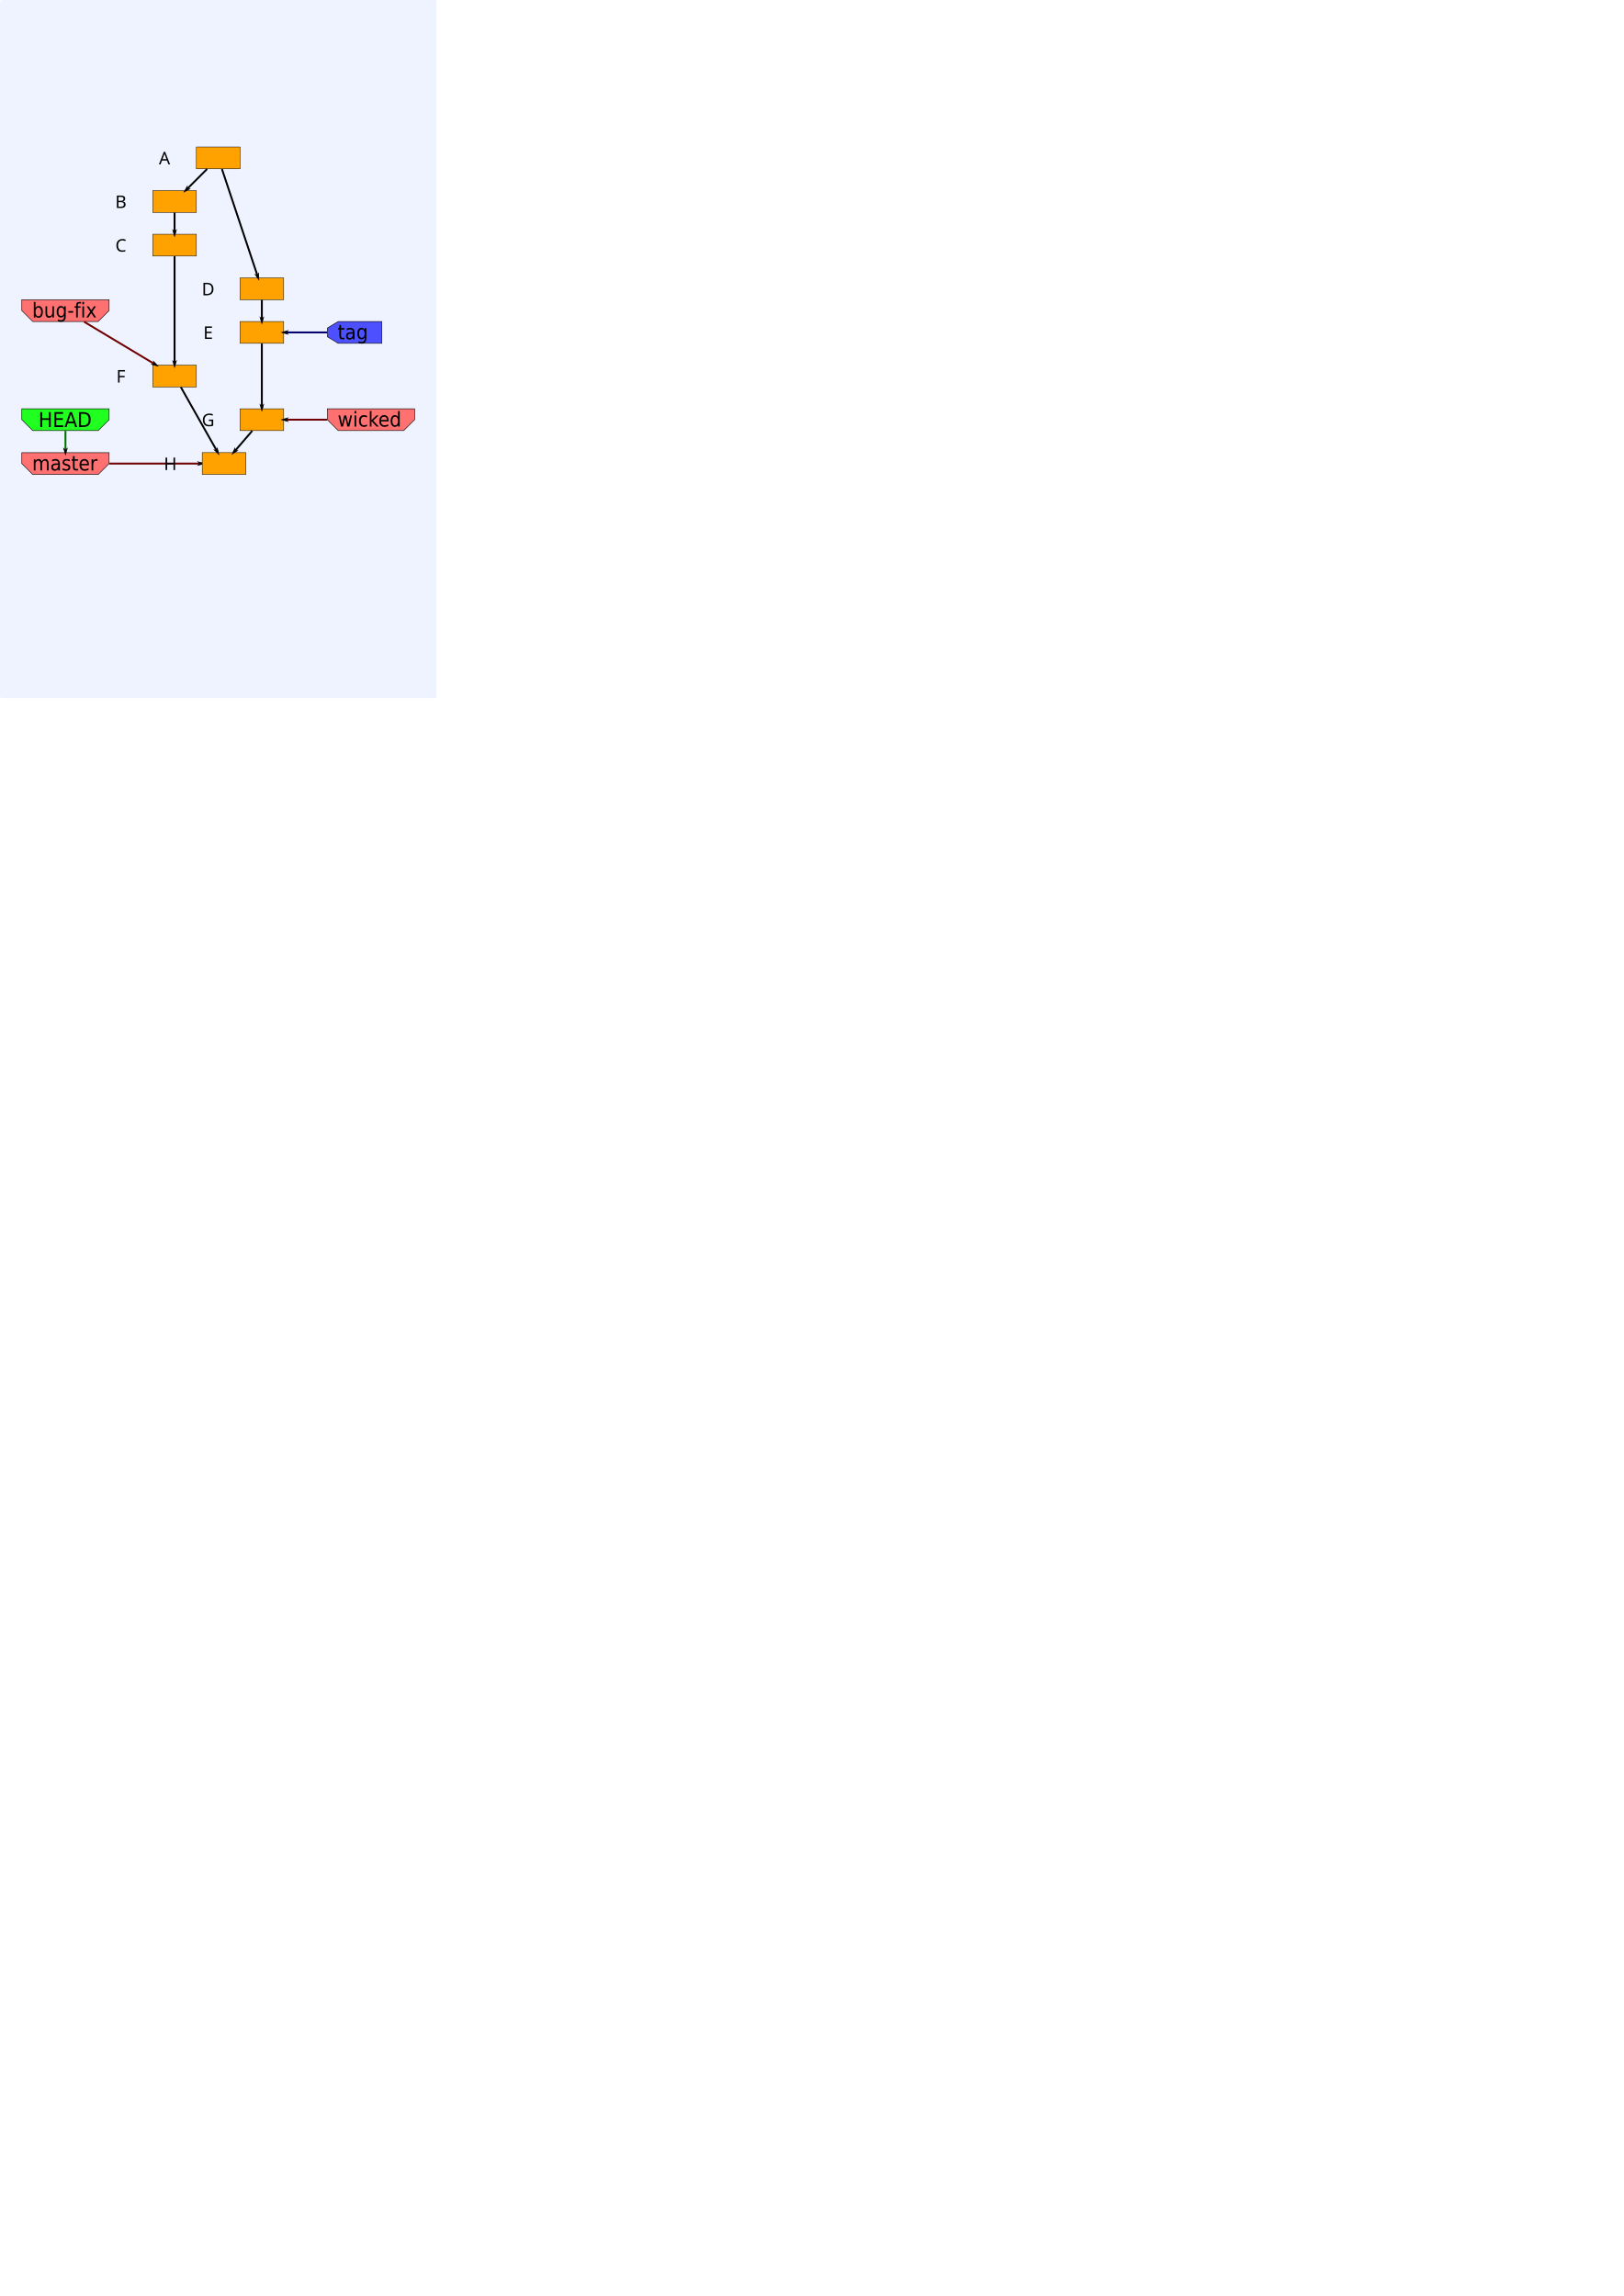
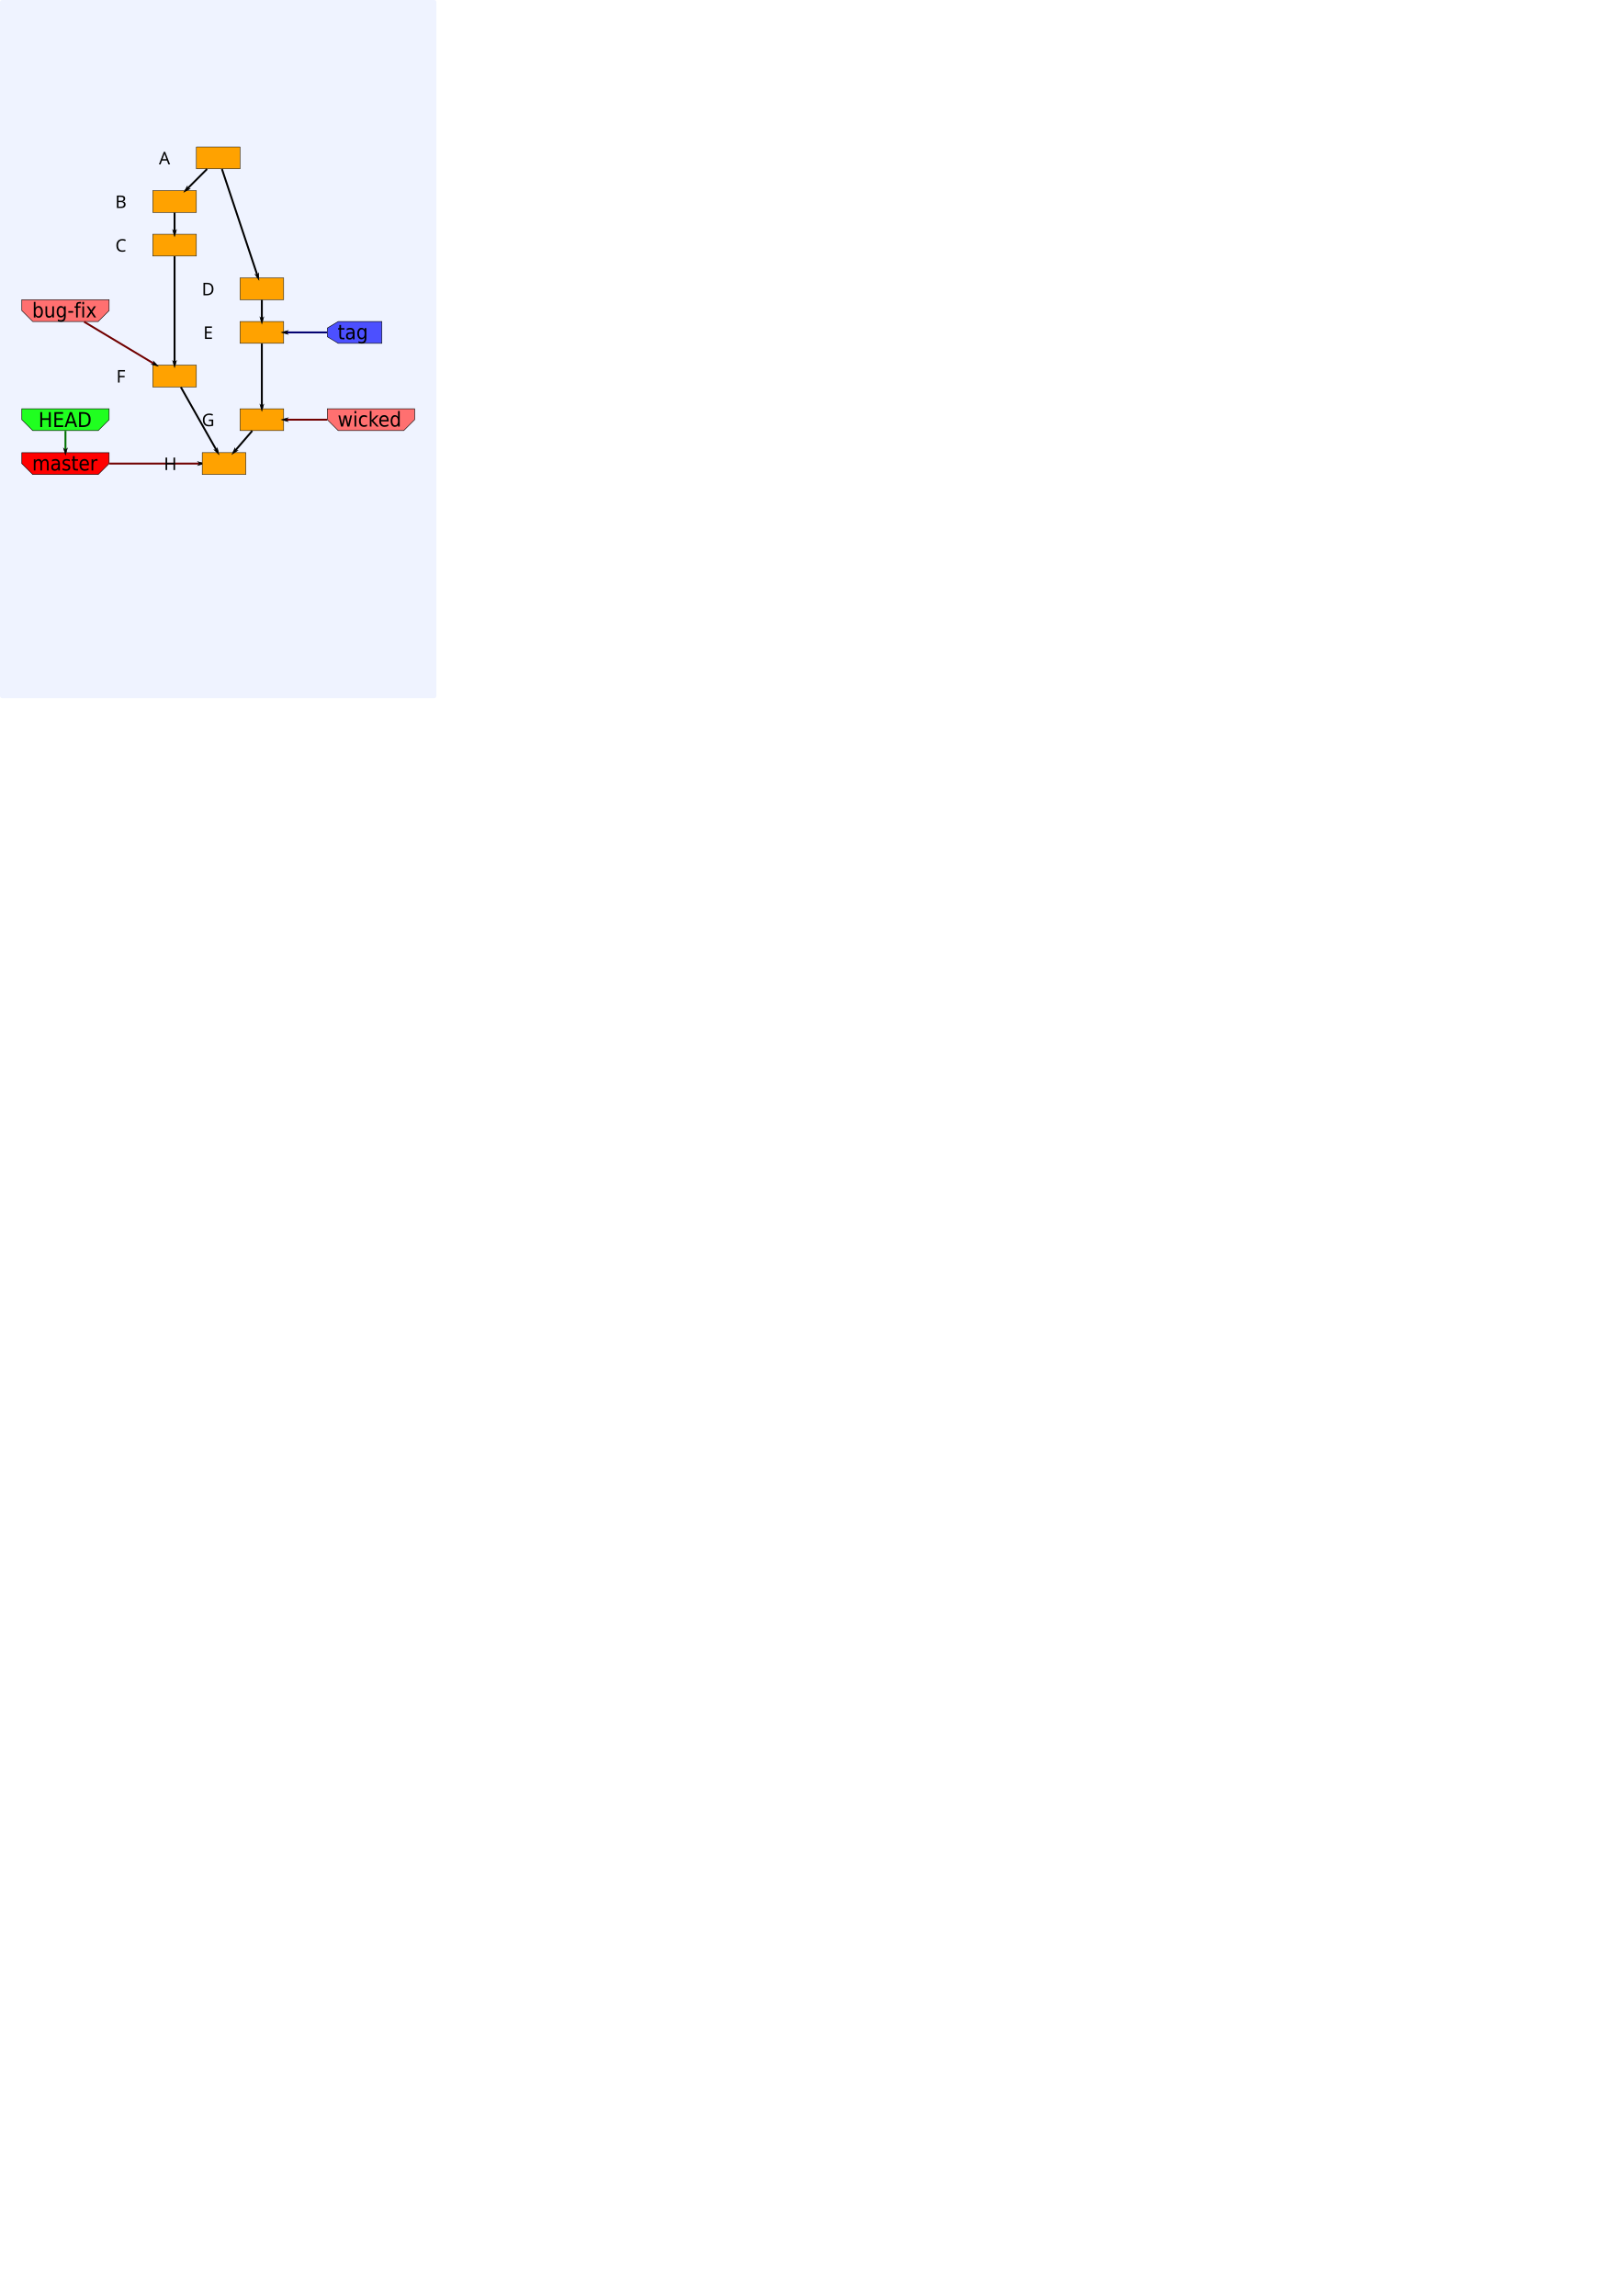
<svg xmlns="http://www.w3.org/2000/svg" width="744.094" height="1052.362" id="svg1317">
  <defs id="defs1319">
    <marker orient="auto" refY="0.0" refX="0.0" id="Arrow1Sstart" style="overflow:visible">
      <path id="path4028" d="M 0.0,0.0 L 5.0,-5.0 L -12.5,0.0 L 5.0,5.0 L 0.0,0.0 z " style="fill-rule:evenodd;stroke:#000000;stroke-width:1.0pt;marker-start:none" transform="scale(0.2) translate(6,0)" />
    </marker>
    <marker orient="auto" refY="0.0" refX="0.0" id="Arrow1Mstart" style="overflow:visible">
      <path id="path4034" d="M 0.0,0.0 L 5.0,-5.0 L -12.5,0.0 L 5.0,5.0 L 0.0,0.0 z " style="fill-rule:evenodd;stroke:#000000;stroke-width:1.0pt;marker-start:none" transform="scale(0.4) translate(10,0)" />
    </marker>
    <marker orient="auto" refY="0.0" refX="0.0" id="Arrow1Send" style="overflow:visible;">
      <path id="path4025" d="M 0.0,0.0 L 5.0,-5.0 L -12.5,0.0 L 5.0,5.0 L 0.0,0.0 z " style="fill-rule:evenodd;stroke:#000000;stroke-width:1.0pt;marker-start:none;" transform="scale(0.2) rotate(180) translate(6,0)" />
    </marker>
    <marker orient="auto" refY="0.0" refX="0.0" id="Arrow2Mend" style="overflow:visible;">
      <path id="path4013" style="font-size:12.0;fill-rule:evenodd;stroke-width:0.625;stroke-linejoin:round;" d="M 8.719,4.034 L -2.207,0.016 L 8.719,-4.002 C 6.973,-1.63 6.983,1.616 8.719,4.034 z " transform="scale(0.6) rotate(180) translate(0,0)" />
    </marker>
    <marker orient="auto" refY="0.0" refX="0.0" id="Arrow1Mend" style="overflow:visible;">
      <path id="path4031" d="M 0.0,0.0 L 5.0,-5.0 L -12.5,0.0 L 5.0,5.0 L 0.0,0.0 z " style="fill-rule:evenodd;stroke:#000000;stroke-width:1.0pt;marker-start:none;" transform="scale(0.4) rotate(180) translate(10,0)" />
    </marker>
    <marker orient="auto" refY="0.0" refX="0.0" id="Arrow2Mstart" style="overflow:visible">
      <path id="path4016" style="font-size:12.0;fill-rule:evenodd;stroke-width:0.625;stroke-linejoin:round" d="M 8.719,4.034 L -2.207,0.016 L 8.719,-4.002 C 6.973,-1.63 6.983,1.616 8.719,4.034 z " transform="scale(0.6) translate(0,0)" />
    </marker>
    <marker orient="auto" refY="0.0" refX="0.0" id="Arrow1Lstart" style="overflow:visible">
      <path id="path4040" d="M 0.0,0.0 L 5.0,-5.0 L -12.5,0.0 L 5.0,5.0 L 0.0,0.0 z " style="fill-rule:evenodd;stroke:#000000;stroke-width:1.0pt;marker-start:none" transform="scale(0.8) translate(12.5,0)" />
    </marker>
  </defs>
  <g id="layer1" style="opacity:1">
    <rect style="fill:#eff3ff;fill-opacity:1;stroke:none;stroke-width:1;stroke-linecap:butt;stroke-linejoin:bevel;stroke-miterlimit:4;stroke-dasharray:none;stroke-dashoffset:0;stroke-opacity:1" id="bg" width="200" height="320" x="0" y="0" rx="1" ry="1" />
    <rect style="fill:black;fill-opacity:0.75;stroke:black;stroke-width:0.5;stroke-linecap:butt;stroke-linejoin:miter;stroke-miterlimit:4;stroke-dasharray:none;stroke-dashoffset:0;stroke-opacity:1" id="rect2855" width="0" height="1" x="217" y="77.362" rx="19.921" ry="1" />
    <g id="g4933" transform="translate(-5.103265,160.1024)">
-       <path id="path4877" d="M 15.103,47.386 L 15.103,52.386 L 20.103,57.386 L 50.103,57.386 L 55.103,52.386 L 55.103,47.386 L 15.103,47.386 z" style="opacity:1;fill:#ff7070;fill-opacity:1;fill-rule:evenodd;stroke:#000000;stroke-width:0.253;stroke-linecap:butt;stroke-linejoin:miter;stroke-miterlimit:4;stroke-dasharray:none;stroke-opacity:1" />
+       <path id="path4877" d="M 15.103,47.386 L 15.103,52.386 L 20.103,57.386 L 50.103,57.386 L 55.103,52.386 L 55.103,47.386 L 15.103,47.386 z" style="opacity:1;fill:#ff0000;fill-opacity:1;fill-rule:evenodd;stroke:#000000;stroke-width:0.253;stroke-linecap:butt;stroke-linejoin:miter;stroke-miterlimit:4;stroke-dasharray:none;stroke-opacity:1" />
      <text id="text4879" y="52.863" x="20.831" style="font-size:6.695px;font-style:normal;font-weight:normal;line-height:125%;opacity:1;fill:#000000;fill-opacity:1;stroke:none;stroke-width:1pt;stroke-linecap:butt;stroke-linejoin:miter;stroke-opacity:1;font-family:Bitstream Vera Sans" xml:space="preserve" transform="scale(0.9517883,1.050654)">
        <tspan style="font-size:8.927px;font-style:normal;font-variant:normal;font-weight:normal;font-stretch:normal;text-align:start;line-height:125%;writing-mode:lr-tb;text-anchor:start;font-family:Bitstream Vera Sans" y="52.863" x="20.831" id="tspan4881">master</tspan>
      </text>
    </g>
    <g id="g4941" transform="translate(-5.103313,174.976)">
      <path id="path4905" d="M 15.103,12.386 L 15.103,17.386 L 20.103,22.386 L 50.103,22.386 L 55.103,17.386 L 55.103,12.386 L 15.103,12.386 z" style="opacity:1;fill:#20ff20;fill-opacity:1;fill-rule:evenodd;stroke:#000000;stroke-width:0.253;stroke-linecap:butt;stroke-linejoin:miter;stroke-miterlimit:4;stroke-dasharray:none;stroke-opacity:1" />
      <text id="text4907" y="19.862" x="23.758" style="font-size:6.743px;font-style:normal;font-weight:normal;line-height:125%;opacity:1;fill:#000000;fill-opacity:1;stroke:none;stroke-width:1pt;stroke-linecap:butt;stroke-linejoin:miter;stroke-opacity:1;font-family:Bitstream Vera Sans" xml:space="preserve" transform="scale(0.9568013,1.045149)">
        <tspan style="font-size:8.991px;font-style:normal;font-variant:normal;font-weight:normal;font-stretch:normal;text-align:start;line-height:125%;writing-mode:lr-tb;text-anchor:start;font-family:Bitstream Vera Sans" y="19.862" x="23.758" id="tspan4909">HEAD</tspan>
      </text>
    </g>
    <g id="g4924" transform="translate(64.83769,-10.04457)">
      <path id="path4885" d="M 45.162,77.407 L 45.162,87.407 L 25.162,87.407 L 25.162,77.407 L 45.162,77.407 z" style="opacity:1;fill:#ffa200;fill-opacity:1;fill-rule:evenodd;stroke:#000000;stroke-width:0.207;stroke-linecap:butt;stroke-linejoin:miter;stroke-miterlimit:4;stroke-dasharray:none;stroke-opacity:1" />
      <text id="text4916" y="85.389" x="35.022" style="font-size:22px;font-style:normal;font-weight:normal;line-height:125%;fill:#000000;fill-opacity:1;stroke:none;stroke-width:1pt;stroke-linecap:butt;stroke-linejoin:miter;stroke-opacity:1;font-family:Bitstream Vera Sans" xml:space="preserve">
        <tspan id="tspan4920" style="font-size:8px;font-style:normal;font-variant:normal;font-weight:normal;font-stretch:normal;text-align:center;line-height:125%;writing-mode:lr-tb;text-anchor:middle;font-family:Sans;-inkscape-font-specification:Sans" y="85.389" x="35.022">A</tspan>
      </text>
    </g>
    <path style="opacity:1;fill:none;fill-opacity:0.75;fill-rule:evenodd;stroke:#710000;stroke-width:0.864;stroke-linecap:butt;stroke-linejoin:miter;marker-start:url(#Arrow1Sstart);marker-end:none;stroke-miterlimit:4;stroke-dasharray:none;stroke-opacity:1;display:inline" d="M 92.564,212.469 L 50.126,212.482" id="path4891" />
    <g style="opacity:1" id="g2466" transform="translate(44.83769,9.955426)">
      <path id="path2468" d="M 45.162,77.407 L 45.162,87.407 L 25.162,87.407 L 25.162,77.407 L 45.162,77.407 z" style="opacity:1;fill:#ffa200;fill-opacity:1;fill-rule:evenodd;stroke:#000000;stroke-width:0.207;stroke-linecap:butt;stroke-linejoin:miter;stroke-miterlimit:4;stroke-dasharray:none;stroke-opacity:1" />
      <text id="text2470" y="85.389" x="35.022" style="font-size:22px;font-style:normal;font-weight:normal;line-height:125%;fill:#000000;fill-opacity:1;stroke:none;stroke-width:1pt;stroke-linecap:butt;stroke-linejoin:miter;stroke-opacity:1;font-family:Bitstream Vera Sans" xml:space="preserve">
        <tspan id="tspan2472" style="font-size:8px;font-style:normal;font-variant:normal;font-weight:normal;font-stretch:normal;text-align:center;line-height:125%;writing-mode:lr-tb;text-anchor:middle;font-family:Sans;-inkscape-font-specification:Sans" y="85.389" x="35.022">B</tspan>
      </text>
    </g>
    <g style="opacity:1" id="g2474" transform="translate(84.83769,49.95543)">
      <path id="path2476" d="M 45.162,77.407 L 45.162,87.407 L 25.162,87.407 L 25.162,77.407 L 45.162,77.407 z" style="opacity:1;fill:#ffa200;fill-opacity:1;fill-rule:evenodd;stroke:#000000;stroke-width:0.207;stroke-linecap:butt;stroke-linejoin:miter;stroke-miterlimit:4;stroke-dasharray:none;stroke-opacity:1" />
      <text id="text2478" y="85.389" x="35.022" style="font-size:22px;font-style:normal;font-weight:normal;line-height:125%;fill:#000000;fill-opacity:1;stroke:none;stroke-width:1pt;stroke-linecap:butt;stroke-linejoin:miter;stroke-opacity:1;font-family:Bitstream Vera Sans" xml:space="preserve">
        <tspan id="tspan2480" style="font-size:8px;font-style:normal;font-variant:normal;font-weight:normal;font-stretch:normal;text-align:center;line-height:125%;writing-mode:lr-tb;text-anchor:middle;font-family:Sans;-inkscape-font-specification:Sans" y="85.389" x="35.022">D</tspan>
      </text>
    </g>
    <g style="opacity:1" id="g2482" transform="translate(44.83769,29.95543)">
      <path id="path2484" d="M 45.162,77.407 L 45.162,87.407 L 25.162,87.407 L 25.162,77.407 L 45.162,77.407 z" style="opacity:1;fill:#ffa200;fill-opacity:1;fill-rule:evenodd;stroke:#000000;stroke-width:0.207;stroke-linecap:butt;stroke-linejoin:miter;stroke-miterlimit:4;stroke-dasharray:none;stroke-opacity:1" />
      <text id="text2486" y="85.389" x="35.022" style="font-size:22px;font-style:normal;font-weight:normal;line-height:125%;fill:#000000;fill-opacity:1;stroke:none;stroke-width:1pt;stroke-linecap:butt;stroke-linejoin:miter;stroke-opacity:1;font-family:Bitstream Vera Sans" xml:space="preserve">
        <tspan id="tspan2488" style="font-size:8px;font-style:normal;font-variant:normal;font-weight:normal;font-stretch:normal;text-align:center;line-height:125%;writing-mode:lr-tb;text-anchor:middle;font-family:Sans;-inkscape-font-specification:Sans" y="85.389" x="35.022">C</tspan>
      </text>
    </g>
    <g style="opacity:1" id="g2490" transform="translate(44.83769,89.95543)">
      <path id="path2492" d="M 45.162,77.407 L 45.162,87.407 L 25.162,87.407 L 25.162,77.407 L 45.162,77.407 z" style="opacity:1;fill:#ffa200;fill-opacity:1;fill-rule:evenodd;stroke:#000000;stroke-width:0.207;stroke-linecap:butt;stroke-linejoin:miter;stroke-miterlimit:4;stroke-dasharray:none;stroke-opacity:1" />
      <text id="text2494" y="85.389" x="35.022" style="font-size:22px;font-style:normal;font-weight:normal;line-height:125%;fill:#000000;fill-opacity:1;stroke:none;stroke-width:1pt;stroke-linecap:butt;stroke-linejoin:miter;stroke-opacity:1;font-family:Bitstream Vera Sans" xml:space="preserve">
        <tspan id="tspan2496" style="font-size:8px;font-style:normal;font-variant:normal;font-weight:normal;font-stretch:normal;text-align:center;line-height:125%;writing-mode:lr-tb;text-anchor:middle;font-family:Sans;-inkscape-font-specification:Sans" y="85.389" x="35.022">F</tspan>
      </text>
    </g>
    <g style="opacity:1" id="g2498" transform="translate(134.8967,99.97601)">
      <path id="path2500" d="M 20.103,47.386 L 15.103,50.386 L 15.103,54.386 L 20.103,57.386 L 40.103,57.386 L 40.103,47.386 L 20.103,47.386 z" style="opacity:1;fill:#4c50ff;fill-opacity:1;fill-rule:evenodd;stroke:#000000;stroke-width:0.253;stroke-linecap:butt;stroke-linejoin:miter;stroke-miterlimit:4;stroke-dasharray:none;stroke-opacity:1" />
      <text id="text2502" y="52.863" x="20.831" style="font-size:6.695px;font-style:normal;font-weight:normal;line-height:125%;opacity:1;fill:#000000;fill-opacity:1;stroke:none;stroke-width:1pt;stroke-linecap:butt;stroke-linejoin:miter;stroke-opacity:1;font-family:Bitstream Vera Sans" xml:space="preserve" transform="scale(0.9517883,1.050654)">
        <tspan style="font-size:8.927px;font-style:normal;font-variant:normal;font-weight:normal;font-stretch:normal;text-align:start;line-height:125%;writing-mode:lr-tb;text-anchor:start;font-family:Bitstream Vera Sans" y="52.863" x="20.831" id="tspan2504">tag</tspan>
      </text>
    </g>
    <path style="opacity:1;fill:none;fill-opacity:0.75;fill-rule:evenodd;stroke:#000000;stroke-width:0.864;stroke-linecap:butt;stroke-linejoin:miter;marker-start:url(#Arrow1Sstart);marker-end:none;stroke-miterlimit:4;stroke-dasharray:none;stroke-opacity:1;display:inline" d="M 118.299,127.259 L 101.701,77.465" id="path3318" />
    <path style="opacity:1;fill:none;fill-opacity:0.75;fill-rule:evenodd;stroke:#000000;stroke-width:0.864;stroke-linecap:butt;stroke-linejoin:miter;marker-start:url(#Arrow1Sstart);marker-end:none;stroke-miterlimit:4;stroke-dasharray:none;stroke-opacity:1;display:inline" d="M 80,107.259 L 80,97.465" id="path3322" />
    <path style="opacity:1;fill:none;fill-opacity:0.75;fill-rule:evenodd;stroke:#000000;stroke-width:0.864;stroke-linecap:butt;stroke-linejoin:miter;marker-start:url(#Arrow1Sstart);marker-end:none;stroke-miterlimit:4;stroke-dasharray:none;stroke-opacity:1;display:inline" d="M 80,167.259 L 80,117.465" id="path3324" />
    <g style="opacity:1" id="g3328" transform="translate(84.83769,69.95543)">
      <path id="path3330" d="M 45.162,77.407 L 45.162,87.407 L 25.162,87.407 L 25.162,77.407 L 45.162,77.407 z" style="opacity:1;fill:#ffa200;fill-opacity:1;fill-rule:evenodd;stroke:#000000;stroke-width:0.207;stroke-linecap:butt;stroke-linejoin:miter;stroke-miterlimit:4;stroke-dasharray:none;stroke-opacity:1" />
      <text id="text3332" y="85.389" x="35.022" style="font-size:22px;font-style:normal;font-weight:normal;line-height:125%;fill:#000000;fill-opacity:1;stroke:none;stroke-width:1pt;stroke-linecap:butt;stroke-linejoin:miter;stroke-opacity:1;font-family:Bitstream Vera Sans" xml:space="preserve">
        <tspan id="tspan3334" style="font-size:8px;font-style:normal;font-variant:normal;font-weight:normal;font-stretch:normal;text-align:center;line-height:125%;writing-mode:lr-tb;text-anchor:middle;font-family:Sans;-inkscape-font-specification:Sans" y="85.389" x="35.022">E</tspan>
      </text>
    </g>
    <g style="opacity:1" id="g3344" transform="translate(84.83769,109.9554)">
      <path id="path3346" d="M 45.162,77.407 L 45.162,87.407 L 25.162,87.407 L 25.162,77.407 L 45.162,77.407 z" style="opacity:1;fill:#ffa200;fill-opacity:1;fill-rule:evenodd;stroke:#000000;stroke-width:0.207;stroke-linecap:butt;stroke-linejoin:miter;stroke-miterlimit:4;stroke-dasharray:none;stroke-opacity:1" />
      <text id="text3348" y="85.389" x="35.022" style="font-size:22px;font-style:normal;font-weight:normal;line-height:125%;fill:#000000;fill-opacity:1;stroke:none;stroke-width:1pt;stroke-linecap:butt;stroke-linejoin:miter;stroke-opacity:1;font-family:Bitstream Vera Sans" xml:space="preserve">
        <tspan id="tspan3350" style="font-size:8px;font-style:normal;font-variant:normal;font-weight:normal;font-stretch:normal;text-align:center;line-height:125%;writing-mode:lr-tb;text-anchor:middle;font-family:Sans;-inkscape-font-specification:Sans" y="85.389" x="35.022">G</tspan>
      </text>
    </g>
    <path style="opacity:1;fill:none;fill-opacity:0.75;fill-rule:evenodd;stroke:#000000;stroke-width:0.864;stroke-linecap:butt;stroke-linejoin:miter;marker-start:url(#Arrow1Sstart);marker-end:none;stroke-miterlimit:4;stroke-dasharray:none;stroke-opacity:1;display:inline" d="M 120,187.259 L 120,157.465" id="path3352" />
    <path style="opacity:1;fill:none;fill-opacity:0.75;fill-rule:evenodd;stroke:#020071;stroke-width:0.864;stroke-linecap:butt;stroke-linejoin:miter;marker-start:url(#Arrow1Sstart);marker-end:none;stroke-miterlimit:4;stroke-dasharray:none;stroke-opacity:1;display:inline" d="M 130.103,152.362 L 149.874,152.362" id="path3356" />
    <path style="opacity:1;fill:none;fill-opacity:0.75;fill-rule:evenodd;stroke:#000000;stroke-width:0.864;stroke-linecap:butt;stroke-linejoin:miter;marker-start:url(#Arrow1Sstart);marker-end:none;stroke-miterlimit:4;stroke-dasharray:none;stroke-opacity:1;display:inline" d="M 120,147.259 L 120,137.465" id="path3320" />
    <path style="opacity:1;fill:none;fill-opacity:0.75;fill-rule:evenodd;stroke:#000000;stroke-width:0.864;stroke-linecap:butt;stroke-linejoin:miter;marker-start:url(#Arrow1Sstart);marker-end:none;stroke-miterlimit:4;stroke-dasharray:none;stroke-opacity:1;display:inline" d="M 85.103,87.259 L 94.897,77.465" id="path2487" />
    <g style="opacity:1" id="g2453" transform="translate(-5.103265,89.97601)">
      <path id="path2455" d="M 15.103,47.386 L 15.103,52.386 L 20.103,57.386 L 50.103,57.386 L 55.103,52.386 L 55.103,47.386 L 15.103,47.386 z" style="opacity:1;fill:#ff7070;fill-opacity:1;fill-rule:evenodd;stroke:#000000;stroke-width:0.253;stroke-linecap:butt;stroke-linejoin:miter;stroke-miterlimit:4;stroke-dasharray:none;stroke-opacity:1" />
      <text id="text2457" y="52.863" x="20.831" style="font-size:6.695px;font-style:normal;font-weight:normal;line-height:125%;opacity:1;fill:#000000;fill-opacity:1;stroke:none;stroke-width:1pt;stroke-linecap:butt;stroke-linejoin:miter;stroke-opacity:1;font-family:Bitstream Vera Sans" xml:space="preserve" transform="scale(0.9517883,1.050654)">
        <tspan style="font-size:8.927px;font-style:normal;font-variant:normal;font-weight:normal;font-stretch:normal;text-align:start;line-height:125%;writing-mode:lr-tb;text-anchor:start;font-family:Bitstream Vera Sans" y="52.863" x="20.831" id="tspan2459">bug-fix</tspan>
      </text>
    </g>
    <g style="opacity:1" id="g2461" transform="translate(134.8967,139.976)">
      <path id="path2463" d="M 15.103,47.386 L 15.103,52.386 L 20.103,57.386 L 50.103,57.386 L 55.103,52.386 L 55.103,47.386 L 15.103,47.386 z" style="opacity:1;fill:#ff7070;fill-opacity:1;fill-rule:evenodd;stroke:#000000;stroke-width:0.253;stroke-linecap:butt;stroke-linejoin:miter;stroke-miterlimit:4;stroke-dasharray:none;stroke-opacity:1" />
      <text id="text2465" y="52.863" x="20.831" style="font-size:6.695px;font-style:normal;font-weight:normal;line-height:125%;opacity:1;fill:#000000;fill-opacity:1;stroke:none;stroke-width:1pt;stroke-linecap:butt;stroke-linejoin:miter;stroke-opacity:1;font-family:Bitstream Vera Sans" xml:space="preserve" transform="scale(0.9517883,1.050654)">
        <tspan style="font-size:8.927px;font-style:normal;font-variant:normal;font-weight:normal;font-stretch:normal;text-align:start;line-height:125%;writing-mode:lr-tb;text-anchor:start;font-family:Bitstream Vera Sans" y="52.863" x="20.831" id="tspan2467">wicked</tspan>
      </text>
    </g>
    <path style="opacity:1;fill:none;fill-opacity:0.75;fill-rule:evenodd;stroke:#710000;stroke-width:0.864;stroke-linecap:butt;stroke-linejoin:miter;marker-start:url(#Arrow1Sstart);marker-end:none;stroke-miterlimit:4;stroke-dasharray:none;stroke-opacity:1;display:inline" d="M 71.495,167.259 L 38.544,147.489" id="path2469" />
    <path style="opacity:1;fill:none;fill-opacity:0.75;fill-rule:evenodd;stroke:#710000;stroke-width:0.864;stroke-linecap:butt;stroke-linejoin:miter;marker-start:url(#Arrow1Sstart);marker-end:none;stroke-miterlimit:4;stroke-dasharray:none;stroke-opacity:1;display:inline" d="M 130.103,192.362 L 149.874,192.362" id="path2471" />
    <path style="opacity:1;fill:none;fill-opacity:0.75;fill-rule:evenodd;stroke:#007100;stroke-width:0.864;stroke-linecap:butt;stroke-linejoin:miter;marker-start:url(#Arrow1Sstart);marker-end:none;stroke-miterlimit:4;stroke-dasharray:none;stroke-opacity:1;display:inline" d="M 30,207.362 L 30,197.489" id="path4911" />
    <g style="opacity:1" id="g3336" transform="translate(67.50494,130.0587)">
      <path id="path3338" d="M 45.162,77.407 L 45.162,87.407 L 25.162,87.407 L 25.162,77.407 L 45.162,77.407 z" style="opacity:1;fill:#ffa200;fill-opacity:1;fill-rule:evenodd;stroke:#000000;stroke-width:0.207;stroke-linecap:butt;stroke-linejoin:miter;stroke-miterlimit:4;stroke-dasharray:none;stroke-opacity:1" />
      <text id="text3340" y="85.389" x="35.022" style="font-size:22px;font-style:normal;font-weight:normal;line-height:125%;fill:#000000;fill-opacity:1;stroke:none;stroke-width:1pt;stroke-linecap:butt;stroke-linejoin:miter;stroke-opacity:1;font-family:Bitstream Vera Sans" xml:space="preserve">
        <tspan id="tspan3342" style="font-size:8px;font-style:normal;font-variant:normal;font-weight:normal;font-stretch:normal;text-align:center;line-height:125%;writing-mode:lr-tb;text-anchor:middle;font-family:Sans;-inkscape-font-specification:Sans" y="85.389" x="35.022">H</tspan>
      </text>
    </g>
    <path style="opacity:1;fill:none;fill-opacity:0.75;fill-rule:evenodd;stroke:#000000;stroke-width:0.864;stroke-linecap:butt;stroke-linejoin:miter;marker-start:url(#Arrow1Sstart);marker-end:none;stroke-miterlimit:4;stroke-dasharray:none;stroke-opacity:1;display:inline" d="M 107.067,207.362 L 115.6,197.465" id="path3354" />
    <path style="opacity:1;fill:none;fill-opacity:0.75;fill-rule:evenodd;stroke:#000000;stroke-width:0.864;stroke-linecap:butt;stroke-linejoin:miter;marker-start:url(#Arrow1Sstart);marker-end:none;stroke-miterlimit:4;stroke-dasharray:none;stroke-opacity:1;display:inline" d="M 99.783,207.362 L 82.884,177.465" id="path3326" />
  </g>
</svg>
